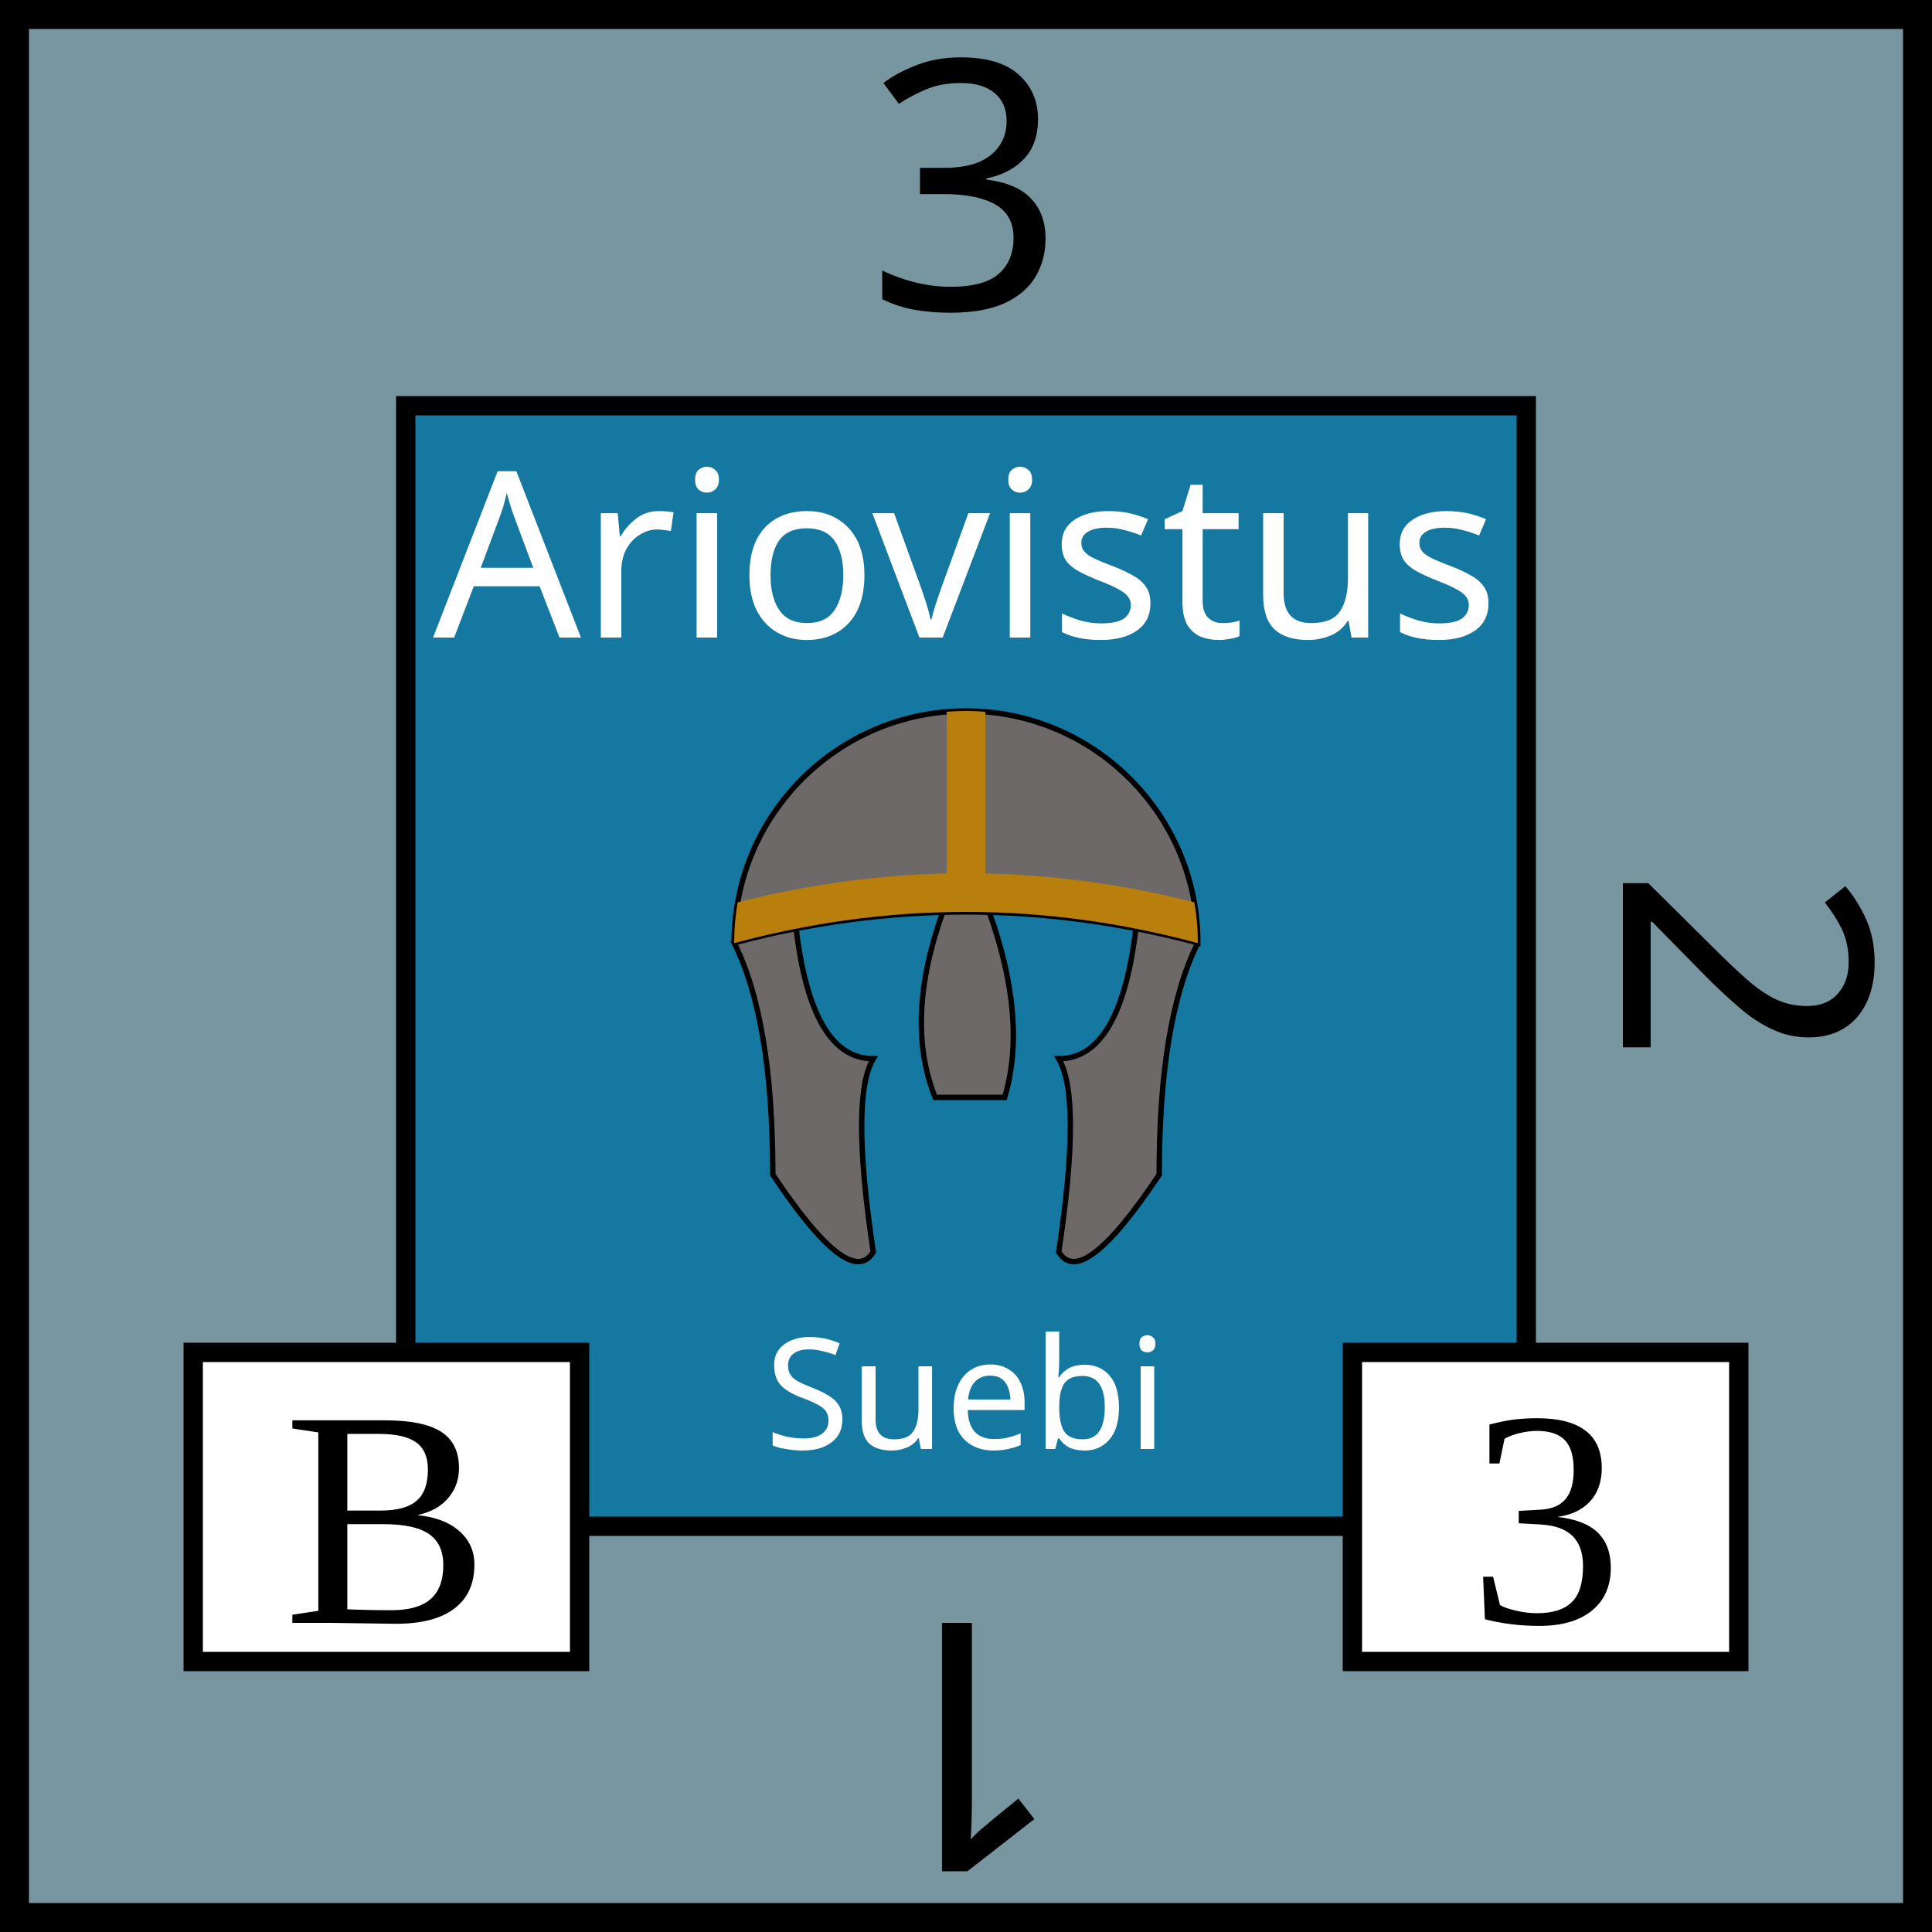
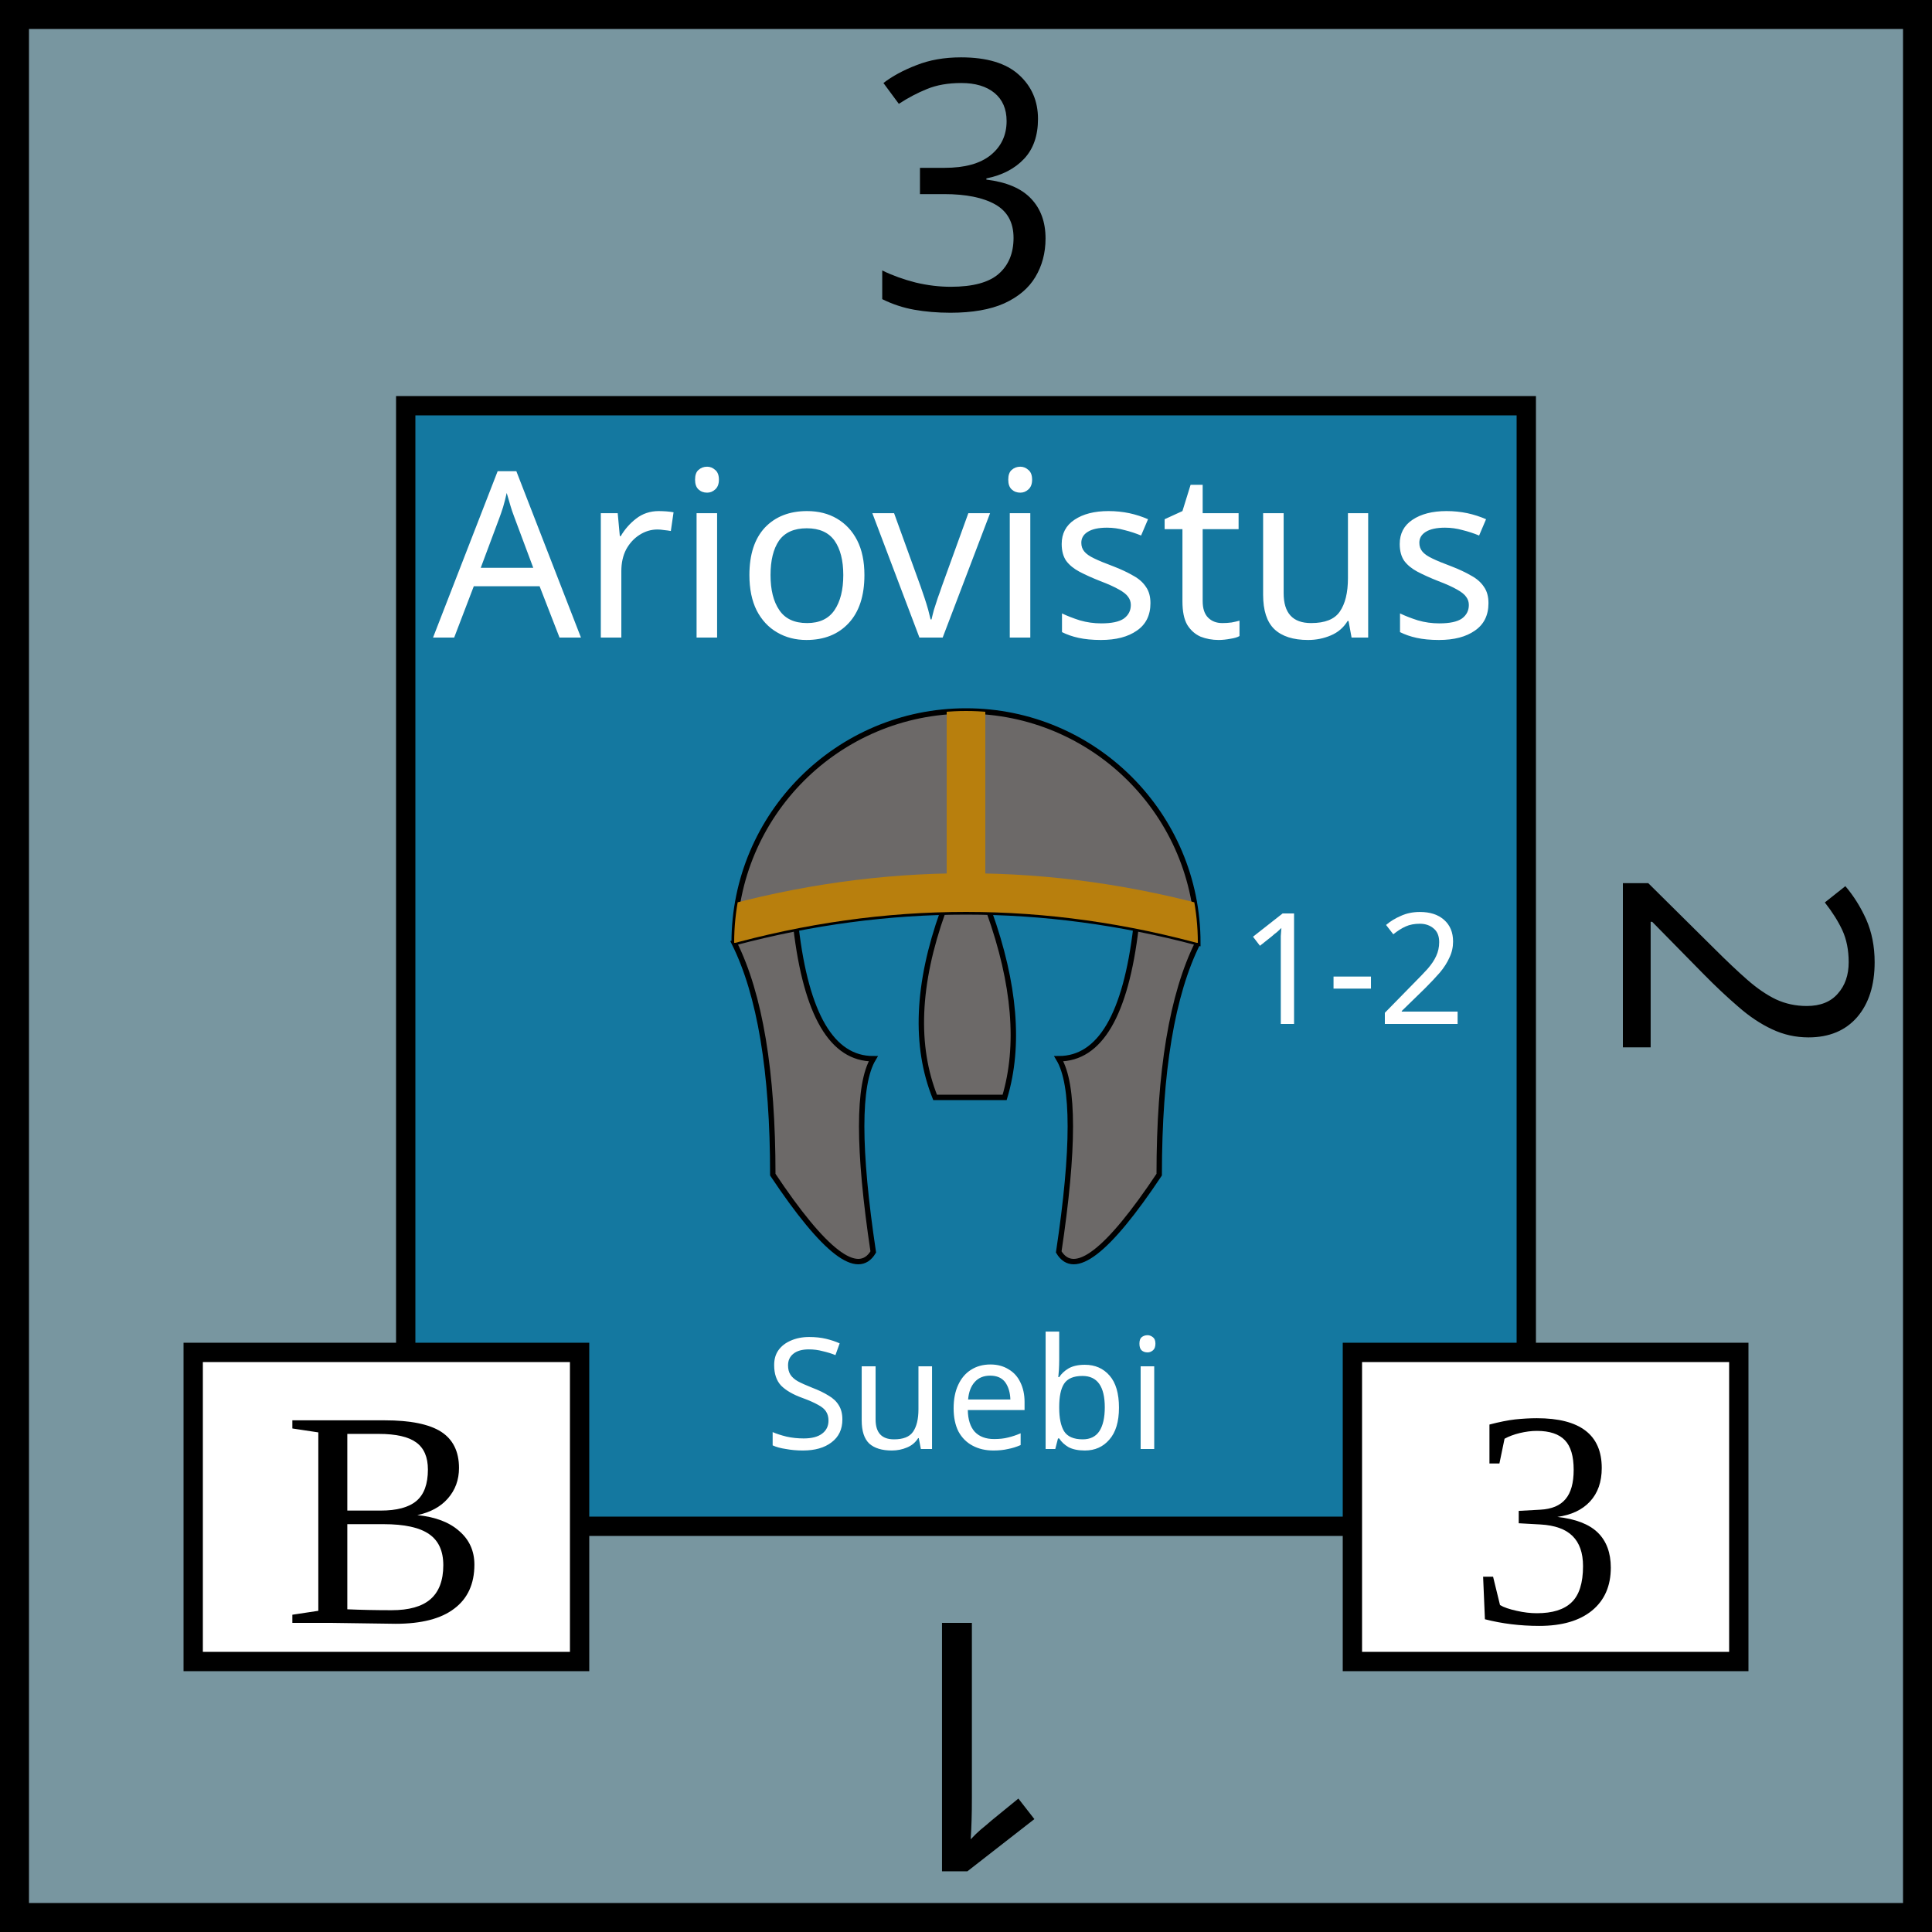
<svg xmlns="http://www.w3.org/2000/svg" viewBox="0 0 100 100" width="100" height="100">
  <defs>
    <clipPath id="helmet-path">
      <path d="           M 20,40           A 1 1 0 0 1 80,40           Z         " />
    </clipPath>
  </defs>
  <rect id="background" fill="rgb(120,150,160)" height="100" width="100" stroke="black" stroke-width="3" />
  <g id="leader" text-anchor="middle" font-size="12" font-family="Papyrus">
    <rect x="21" y="21" width="58" height="58" fill="rgb(20,120,160)" stroke="black" />
    <text x="50" y="33" fill="white">Ariovistus</text>
+     <text x="70" y="53" fill="white" font-size="8">1-2</text>
    <text x="50" y="75" fill="white" font-size="8">Suebi</text>
  </g>
  <g id="helmet" transform="scale(0.4) translate(75,82)">
    <path d="         M 20,40         A 1 1 0 0 1 80,40         Q 50,32 20,40          Q 25,50 25,70          Q 35,85 38,80         Q 35,60 38,55         Q 30,55 28,38          M 72,38          Q 70,55 62,55         Q 65,60 62,80         Q 65,85 75,70         Q 75,50 80,40          M 47,36          Q 42,50 46,60         L 55,60         Q 58,50 53,36         Z       " fill="#6c6968" stroke="black" stroke-width="0.7" />
    <g id="emboss">
      <path id="horizontal" d="           M 18,38           Q 50,29 82,38           M 50,36           L 50,9         " fill="none" stroke="#b87f0d" stroke-width="5" clip-path="url(#helmet-path)" />
    </g>
  </g>
  <g id="attributes" text-anchor="middle" font-size="16">
    <rect id="initiative" x="10" y="70" height="16" width="20" fill="white" stroke="black" />
    <text x="20" y="84">B</text>
    <rect id="firepower" x="70" y="70" height="16" width="20" fill="white" stroke="black" />
    <text x="80" y="84">3</text>
  </g>
  <g id="strength" text-anchor="middle" font-family="Papyrus" font-size="18">
    <text x="50" y="16">3</text>
    <text x="50" y="16" transform="rotate(90,50,50)">2</text>
    <text x="50" y="16" transform="rotate(180,50,50)">1</text>
  </g>
</svg>
